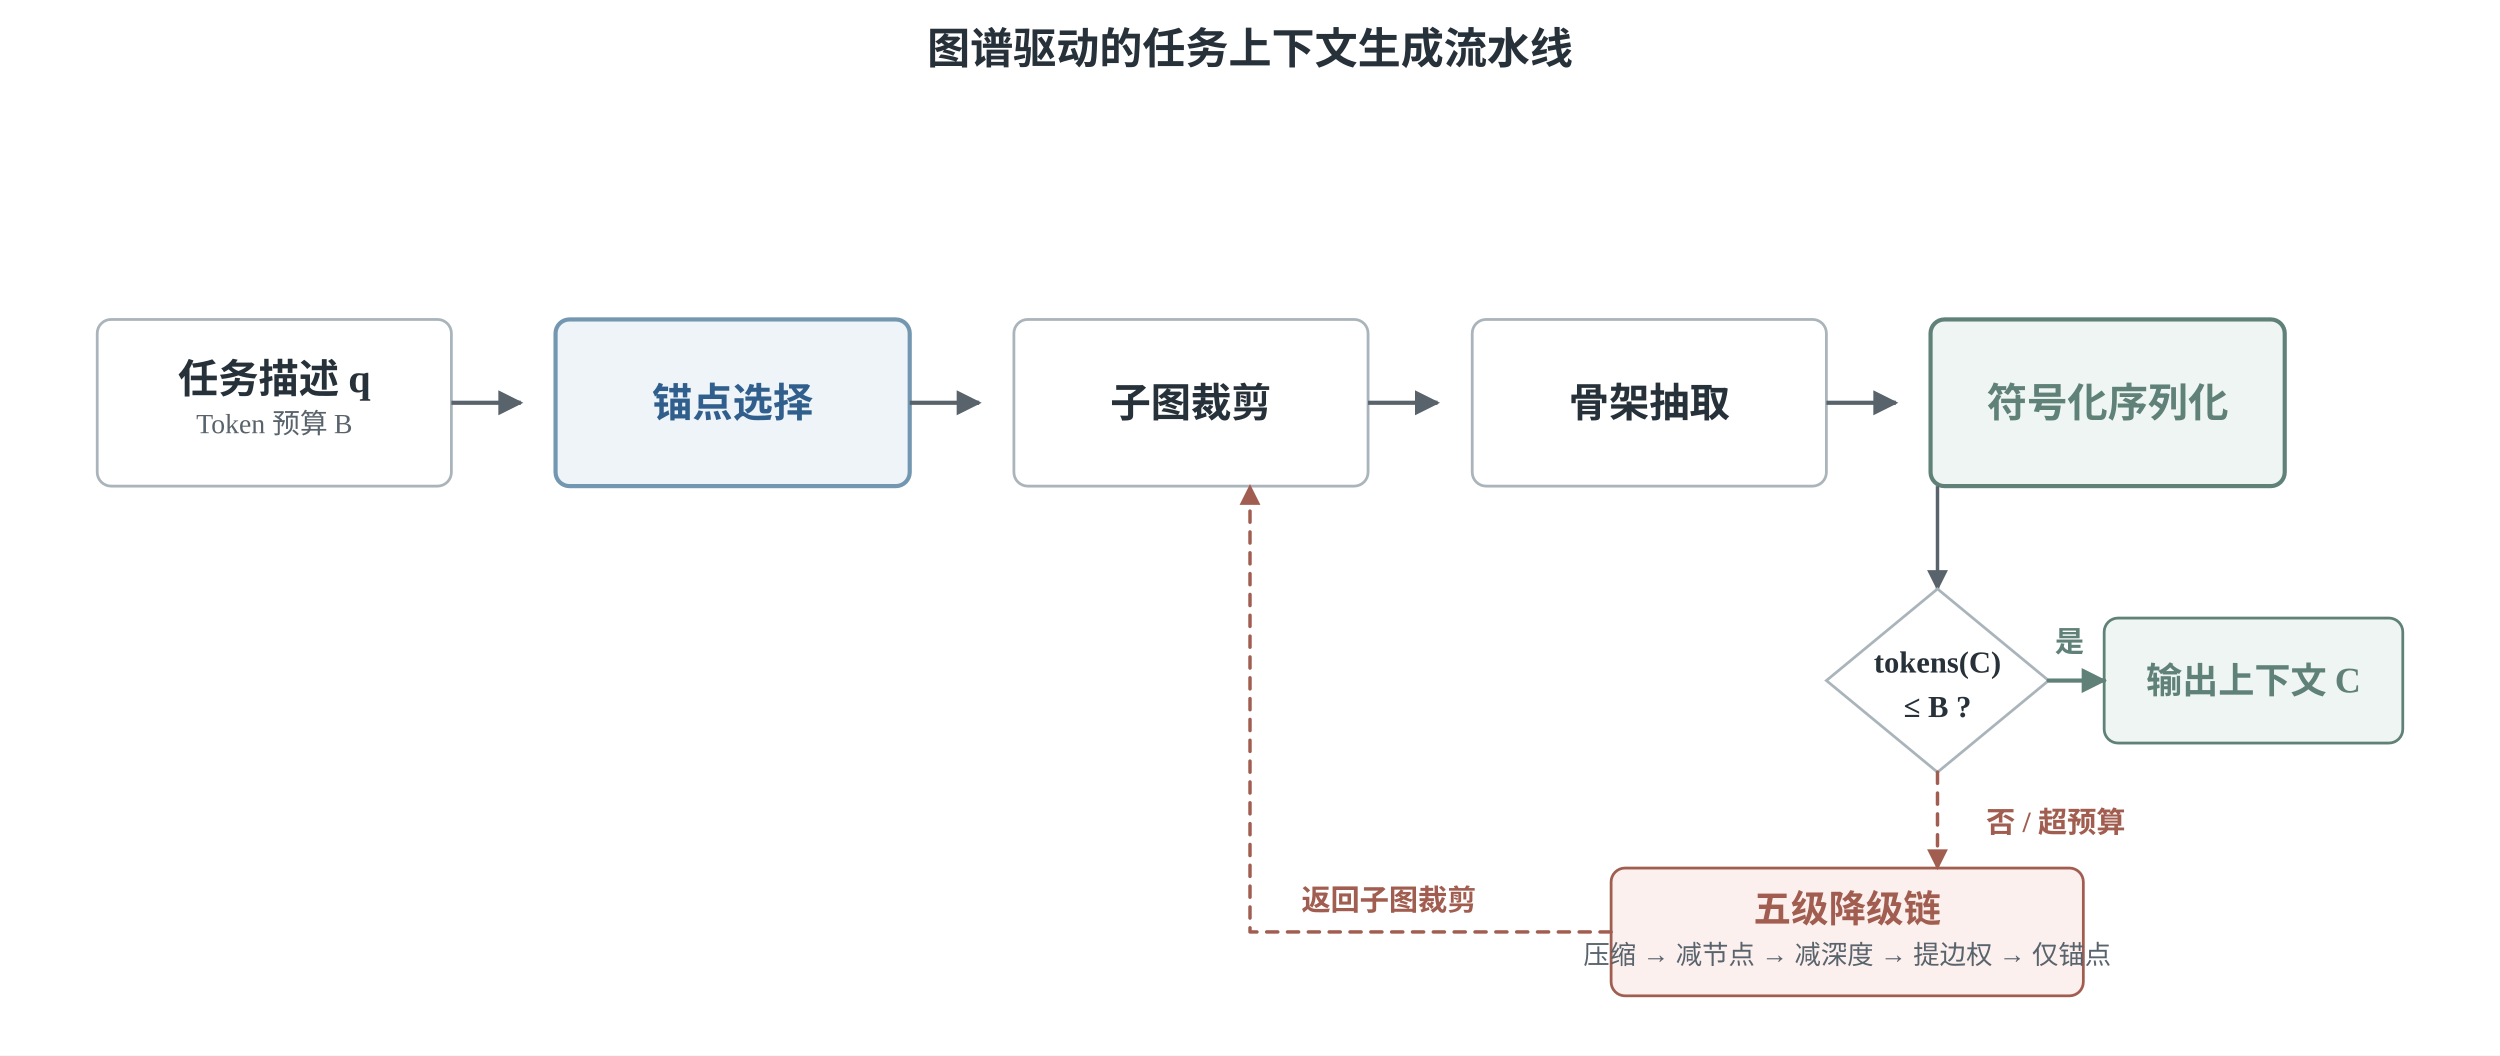
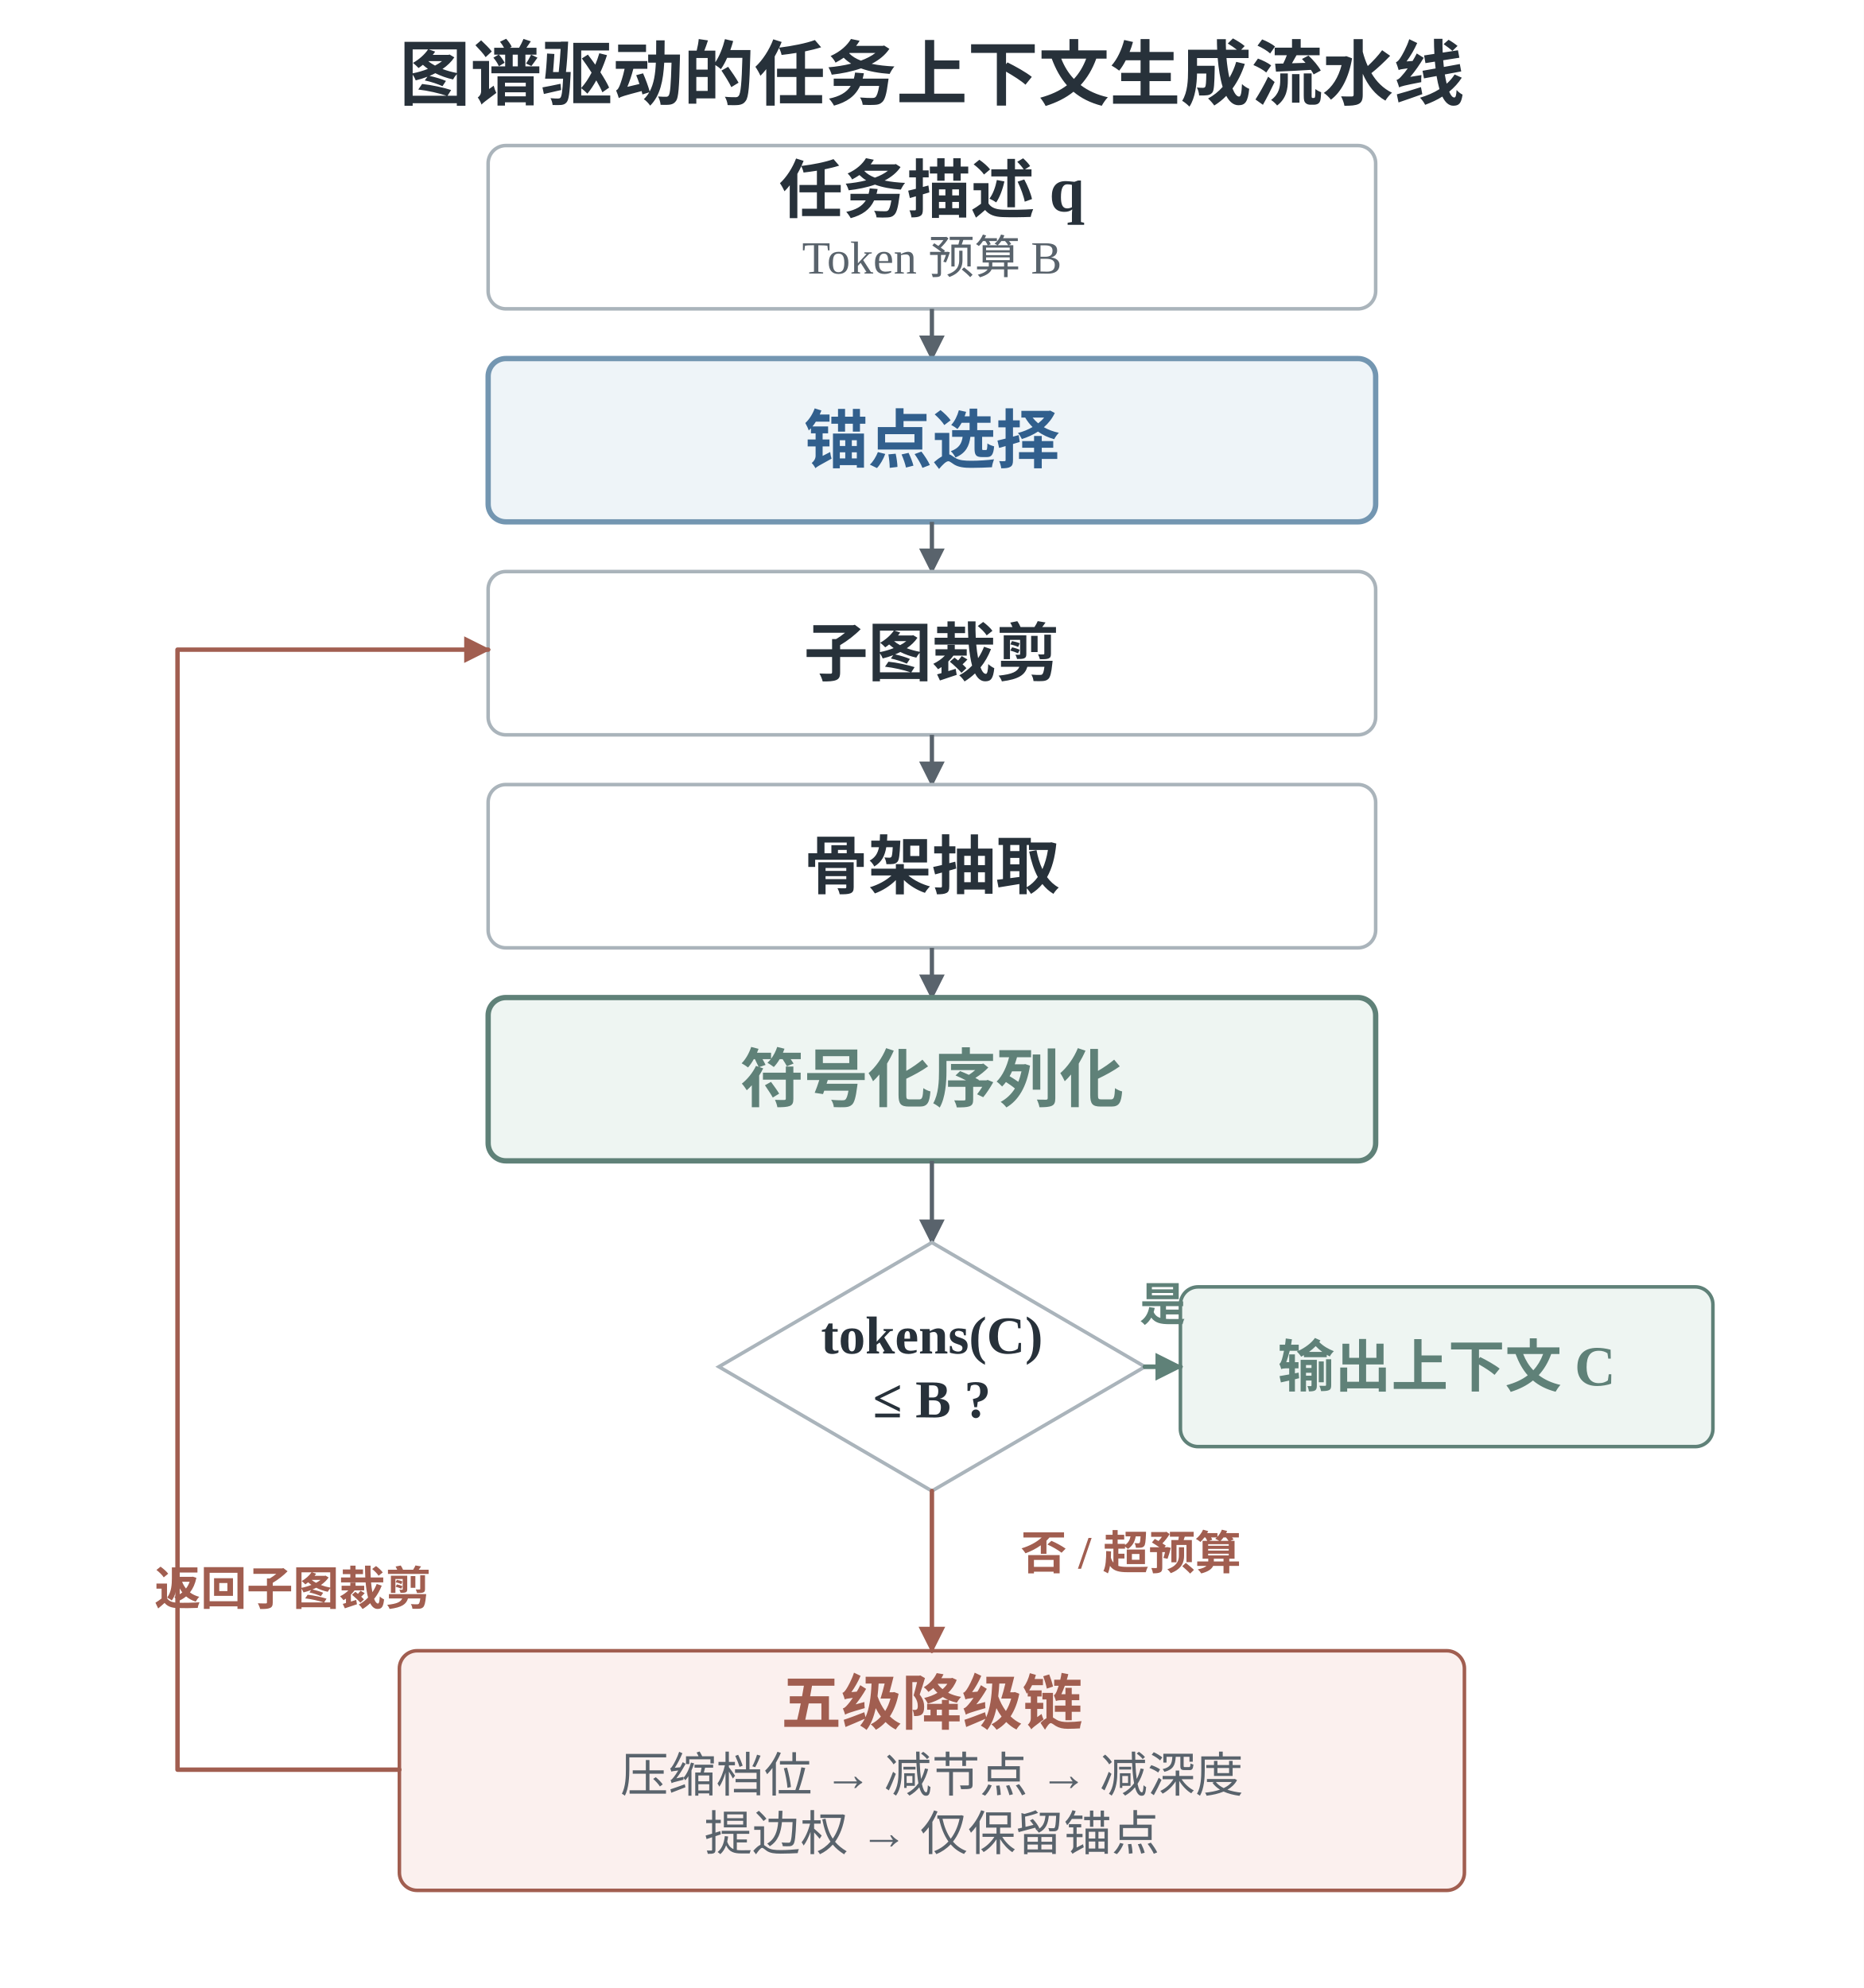
- <svg xmlns="http://www.w3.org/2000/svg" width="1800" height="760" viewBox="0 0 1800 760">
+ <svg xmlns="http://www.w3.org/2000/svg" width="1050" height="1120" viewBox="0 0 1050 1120">
  <defs>
    <marker id="arrow" markerWidth="6" markerHeight="6" refX="5.4" refY="3" orient="auto" markerUnits="strokeWidth">
      <path d="M0,0 L6,3 L0,6 Z" fill="#59636c" />
    </marker>
    <marker id="blueArrow" markerWidth="6" markerHeight="6" refX="5.4" refY="3" orient="auto" markerUnits="strokeWidth">
      <path d="M0,0 L6,3 L0,6 Z" fill="#315f8d" />
    </marker>
    <marker id="greenArrow" markerWidth="6" markerHeight="6" refX="5.4" refY="3" orient="auto" markerUnits="strokeWidth">
      <path d="M0,0 L6,3 L0,6 Z" fill="#5f8178" />
    </marker>
    <marker id="redArrow" markerWidth="6" markerHeight="6" refX="5.4" refY="3" orient="auto" markerUnits="strokeWidth">
      <path d="M0,0 L6,3 L0,6 Z" fill="#a15e50" />
    </marker>
    <style>.cn{font-family:Microsoft YaHei, Noto Sans CJK SC, SimSun, sans-serif;}</style>
  </defs>
-   <rect width="1800" height="760" fill="#ffffff" />
-   <text x="900" y="35" text-anchor="middle" dominant-baseline="middle" class="" style="font-size:31px;font-weight:650;fill:#27313a">图谱驱动的任务上下文生成流水线</text>
-   <rect x="70" y="230" width="255" height="120" rx="10" fill="#fff" stroke="#aab4bb" stroke-width="2" />
-   <text x="197.5" y="272.8" text-anchor="middle" dominant-baseline="middle" class="" style="font-size:29px;font-weight:650;fill:#27313a">任务描述 q</text>
-   <text x="197.5" y="307.3" text-anchor="middle" dominant-baseline="middle" class="" style="font-size:20px;font-weight:400;fill:#59636c">Token 预算 B</text>
-   <line x1="325" y1="290" x2="375" y2="290" stroke="#59636c" stroke-width="3" marker-end="url(#arrow)" />
-   <rect x="400" y="230" width="255" height="120" rx="10" fill="#eef4f8" stroke="#7396b1" stroke-width="3" />
-   <text x="527.5" y="290" text-anchor="middle" dominant-baseline="middle" class="" style="font-size:29px;font-weight:650;fill:#315f8d">锚点选择</text>
-   <line x1="655" y1="290" x2="705" y2="290" stroke="#59636c" stroke-width="3" marker-end="url(#arrow)" />
-   <rect x="730" y="230" width="255" height="120" rx="10" fill="#fff" stroke="#aab4bb" stroke-width="2" />
-   <text x="857.5" y="290" text-anchor="middle" dominant-baseline="middle" class="" style="font-size:29px;font-weight:650;fill:#27313a">子图裁剪</text>
-   <line x1="985" y1="290" x2="1035" y2="290" stroke="#59636c" stroke-width="3" marker-end="url(#arrow)" />
-   <rect x="1060" y="230" width="255" height="120" rx="10" fill="#fff" stroke="#aab4bb" stroke-width="2" />
-   <text x="1187.5" y="290" text-anchor="middle" dominant-baseline="middle" class="" style="font-size:29px;font-weight:650;fill:#27313a">骨架抽取</text>
-   <line x1="1315" y1="290" x2="1365" y2="290" stroke="#59636c" stroke-width="3" marker-end="url(#arrow)" />
-   <rect x="1390" y="230" width="255" height="120" rx="10" fill="#eef5f2" stroke="#5f8178" stroke-width="3" />
-   <text x="1517.5" y="290" text-anchor="middle" dominant-baseline="middle" class="" style="font-size:29px;font-weight:650;fill:#5f8178">符号化序列化</text>
-   <line x1="1395" y1="350" x2="1395" y2="424" stroke="#59636c" stroke-width="2.5" marker-end="url(#arrow)" />
-   <polygon points="1395,424 1475,490 1395,556 1315,490" fill="#fff" stroke="#aab4bb" stroke-width="2" />
-   <text x="1395" y="478" text-anchor="middle" dominant-baseline="middle" class="" style="font-size:22px;font-weight:650;fill:#27313a">tokens(C)</text>
-   <text x="1395" y="510" text-anchor="middle" dominant-baseline="middle" class="" style="font-size:22px;font-weight:650;fill:#27313a">≤ B ?</text>
-   <rect x="1515" y="445" width="215" height="90" rx="10" fill="#eef5f2" stroke="#5f8178" stroke-width="2" />
-   <text x="1622.5" y="490" text-anchor="middle" dominant-baseline="middle" class="" style="font-size:26px;font-weight:650;fill:#5f8178">输出上下文 C</text>
-   <path d="M1475 490 H1515" fill="none" stroke="#5f8178" stroke-width="3" stroke-linejoin="round" stroke-linecap="round" marker-end="url(#greenArrow)" />
-   <text x="1490" y="462" text-anchor="middle" dominant-baseline="middle" class="" style="font-size:21px;font-weight:650;fill:#5f8178">是</text>
-   <rect x="1160" y="625" width="340" height="92" rx="10" fill="#fbf0ee" stroke="#a15e50" stroke-width="2" />
-   <text x="1330" y="654.41" text-anchor="middle" dominant-baseline="middle" class="" style="font-size:27px;font-weight:650;fill:#a15e50">五级降级链</text>
-   <text x="1330" y="687.41" text-anchor="middle" dominant-baseline="middle" class="" style="font-size:19px;font-weight:400;fill:#59636c">压缩 → 减节点 → 减深度 → 提边权 → 仅锚点</text>
-   <path d="M1395 556 V625" fill="none" stroke="#a15e50" stroke-width="2.5" stroke-linejoin="round" stroke-linecap="round" stroke-dasharray="8 7" marker-end="url(#redArrow)" />
-   <text x="1430" y="592" text-anchor="start" dominant-baseline="middle" class="" style="font-size:21px;font-weight:650;fill:#a15e50">否 / 超预算</text>
-   <path d="M1160 671 H900 V350" fill="none" stroke="#a15e50" stroke-width="2.5" stroke-linejoin="round" stroke-linecap="round" stroke-dasharray="8 7" marker-end="url(#redArrow)" />
-   <text x="1000" y="648" text-anchor="middle" dominant-baseline="middle" class="" style="font-size:21px;font-weight:650;fill:#a15e50">返回子图裁剪</text>
+   <rect width="1050" height="1120" fill="#ffffff" />
+   <text x="525" y="42" text-anchor="middle" dominant-baseline="middle" class="" style="font-size:40px;font-weight:650;fill:#27313a">图谱驱动的任务上下文生成流水线</text>
+   <rect x="275" y="82" width="500" height="92" rx="10" fill="#fff" stroke="#aab4bb" stroke-width="2" />
+   <text x="525" y="107.14" text-anchor="middle" dominant-baseline="middle" class="" style="font-size:36px;font-weight:650;fill:#27313a">任务描述 q</text>
+   <text x="525" y="148.14" text-anchor="middle" dominant-baseline="middle" class="" style="font-size:26px;font-weight:400;fill:#59636c">Token 预算 B</text>
+   <line x1="525" y1="174" x2="525" y2="202" stroke="#59636c" stroke-width="2.4" marker-end="url(#arrow)" />
+   <rect x="275" y="202" width="500" height="92" rx="10" fill="#eef4f8" stroke="#7396b1" stroke-width="3" />
+   <text x="525" y="248" text-anchor="middle" dominant-baseline="middle" class="" style="font-size:36px;font-weight:650;fill:#315f8d">锚点选择</text>
+   <line x1="525" y1="294" x2="525" y2="322" stroke="#59636c" stroke-width="2.4" marker-end="url(#arrow)" />
+   <rect x="275" y="322" width="500" height="92" rx="10" fill="#fff" stroke="#aab4bb" stroke-width="2" />
+   <text x="525" y="368" text-anchor="middle" dominant-baseline="middle" class="" style="font-size:36px;font-weight:650;fill:#27313a">子图裁剪</text>
+   <line x1="525" y1="414" x2="525" y2="442" stroke="#59636c" stroke-width="2.4" marker-end="url(#arrow)" />
+   <rect x="275" y="442" width="500" height="92" rx="10" fill="#fff" stroke="#aab4bb" stroke-width="2" />
+   <text x="525" y="488" text-anchor="middle" dominant-baseline="middle" class="" style="font-size:36px;font-weight:650;fill:#27313a">骨架抽取</text>
+   <line x1="525" y1="534" x2="525" y2="562" stroke="#59636c" stroke-width="2.4" marker-end="url(#arrow)" />
+   <rect x="275" y="562" width="500" height="92" rx="10" fill="#eef5f2" stroke="#5f8178" stroke-width="3" />
+   <text x="525" y="608" text-anchor="middle" dominant-baseline="middle" class="" style="font-size:36px;font-weight:650;fill:#5f8178">符号化序列化</text>
+   <line x1="525" y1="654" x2="525" y2="700" stroke="#59636c" stroke-width="2.4" marker-end="url(#arrow)" />
+   <polygon points="525,700 645,770 525,840 405,770" fill="#fff" stroke="#aab4bb" stroke-width="2" />
+   <text x="525" y="754" text-anchor="middle" dominant-baseline="middle" class="" style="font-size:30px;font-weight:650;fill:#27313a">tokens(C)</text>
+   <text x="525" y="790" text-anchor="middle" dominant-baseline="middle" class="" style="font-size:30px;font-weight:650;fill:#27313a">≤ B ?</text>
+   <rect x="665" y="725" width="300" height="90" rx="10" fill="#eef5f2" stroke="#5f8178" stroke-width="2" />
+   <text x="815" y="770" text-anchor="middle" dominant-baseline="middle" class="" style="font-size:32px;font-weight:650;fill:#5f8178">输出上下文 C</text>
+   <path d="M645 770 H665" fill="none" stroke="#5f8178" stroke-width="2.6" stroke-linejoin="round" stroke-linecap="round" marker-end="url(#greenArrow)" />
+   <text x="655" y="735" text-anchor="middle" dominant-baseline="middle" class="" style="font-size:26px;font-weight:650;fill:#5f8178">是</text>
+   <rect x="225" y="930" width="600" height="135" rx="10" fill="#fbf0ee" stroke="#a15e50" stroke-width="2" />
+   <text x="525" y="959.56" text-anchor="middle" dominant-baseline="middle" class="" style="font-size:34px;font-weight:650;fill:#a15e50">五级降级链</text>
+   <text x="525" y="1000.06" text-anchor="middle" dominant-baseline="middle" class="" style="font-size:27px;font-weight:400;fill:#59636c">压缩档位 → 减节点 → 减深度</text>
+   <text x="525" y="1033" text-anchor="middle" dominant-baseline="middle" class="" style="font-size:27px;font-weight:400;fill:#59636c">提边权 → 仅保留锚点</text>
+   <path d="M525 840 V895 H525 V930" fill="none" stroke="#a15e50" stroke-width="2.5" stroke-linejoin="round" stroke-linecap="round" marker-end="url(#redArrow)" />
+   <text x="575" y="875" text-anchor="start" dominant-baseline="middle" class="" style="font-size:26px;font-weight:650;fill:#a15e50">否 / 超预算</text>
+   <path d="M225 997 H100 V366 H275" fill="none" stroke="#a15e50" stroke-width="2.5" stroke-linejoin="round" stroke-linecap="round" marker-end="url(#redArrow)" />
+   <text x="165" y="895" text-anchor="middle" dominant-baseline="middle" class="" style="font-size:26px;font-weight:650;fill:#a15e50">返回子图裁剪</text>
</svg>
